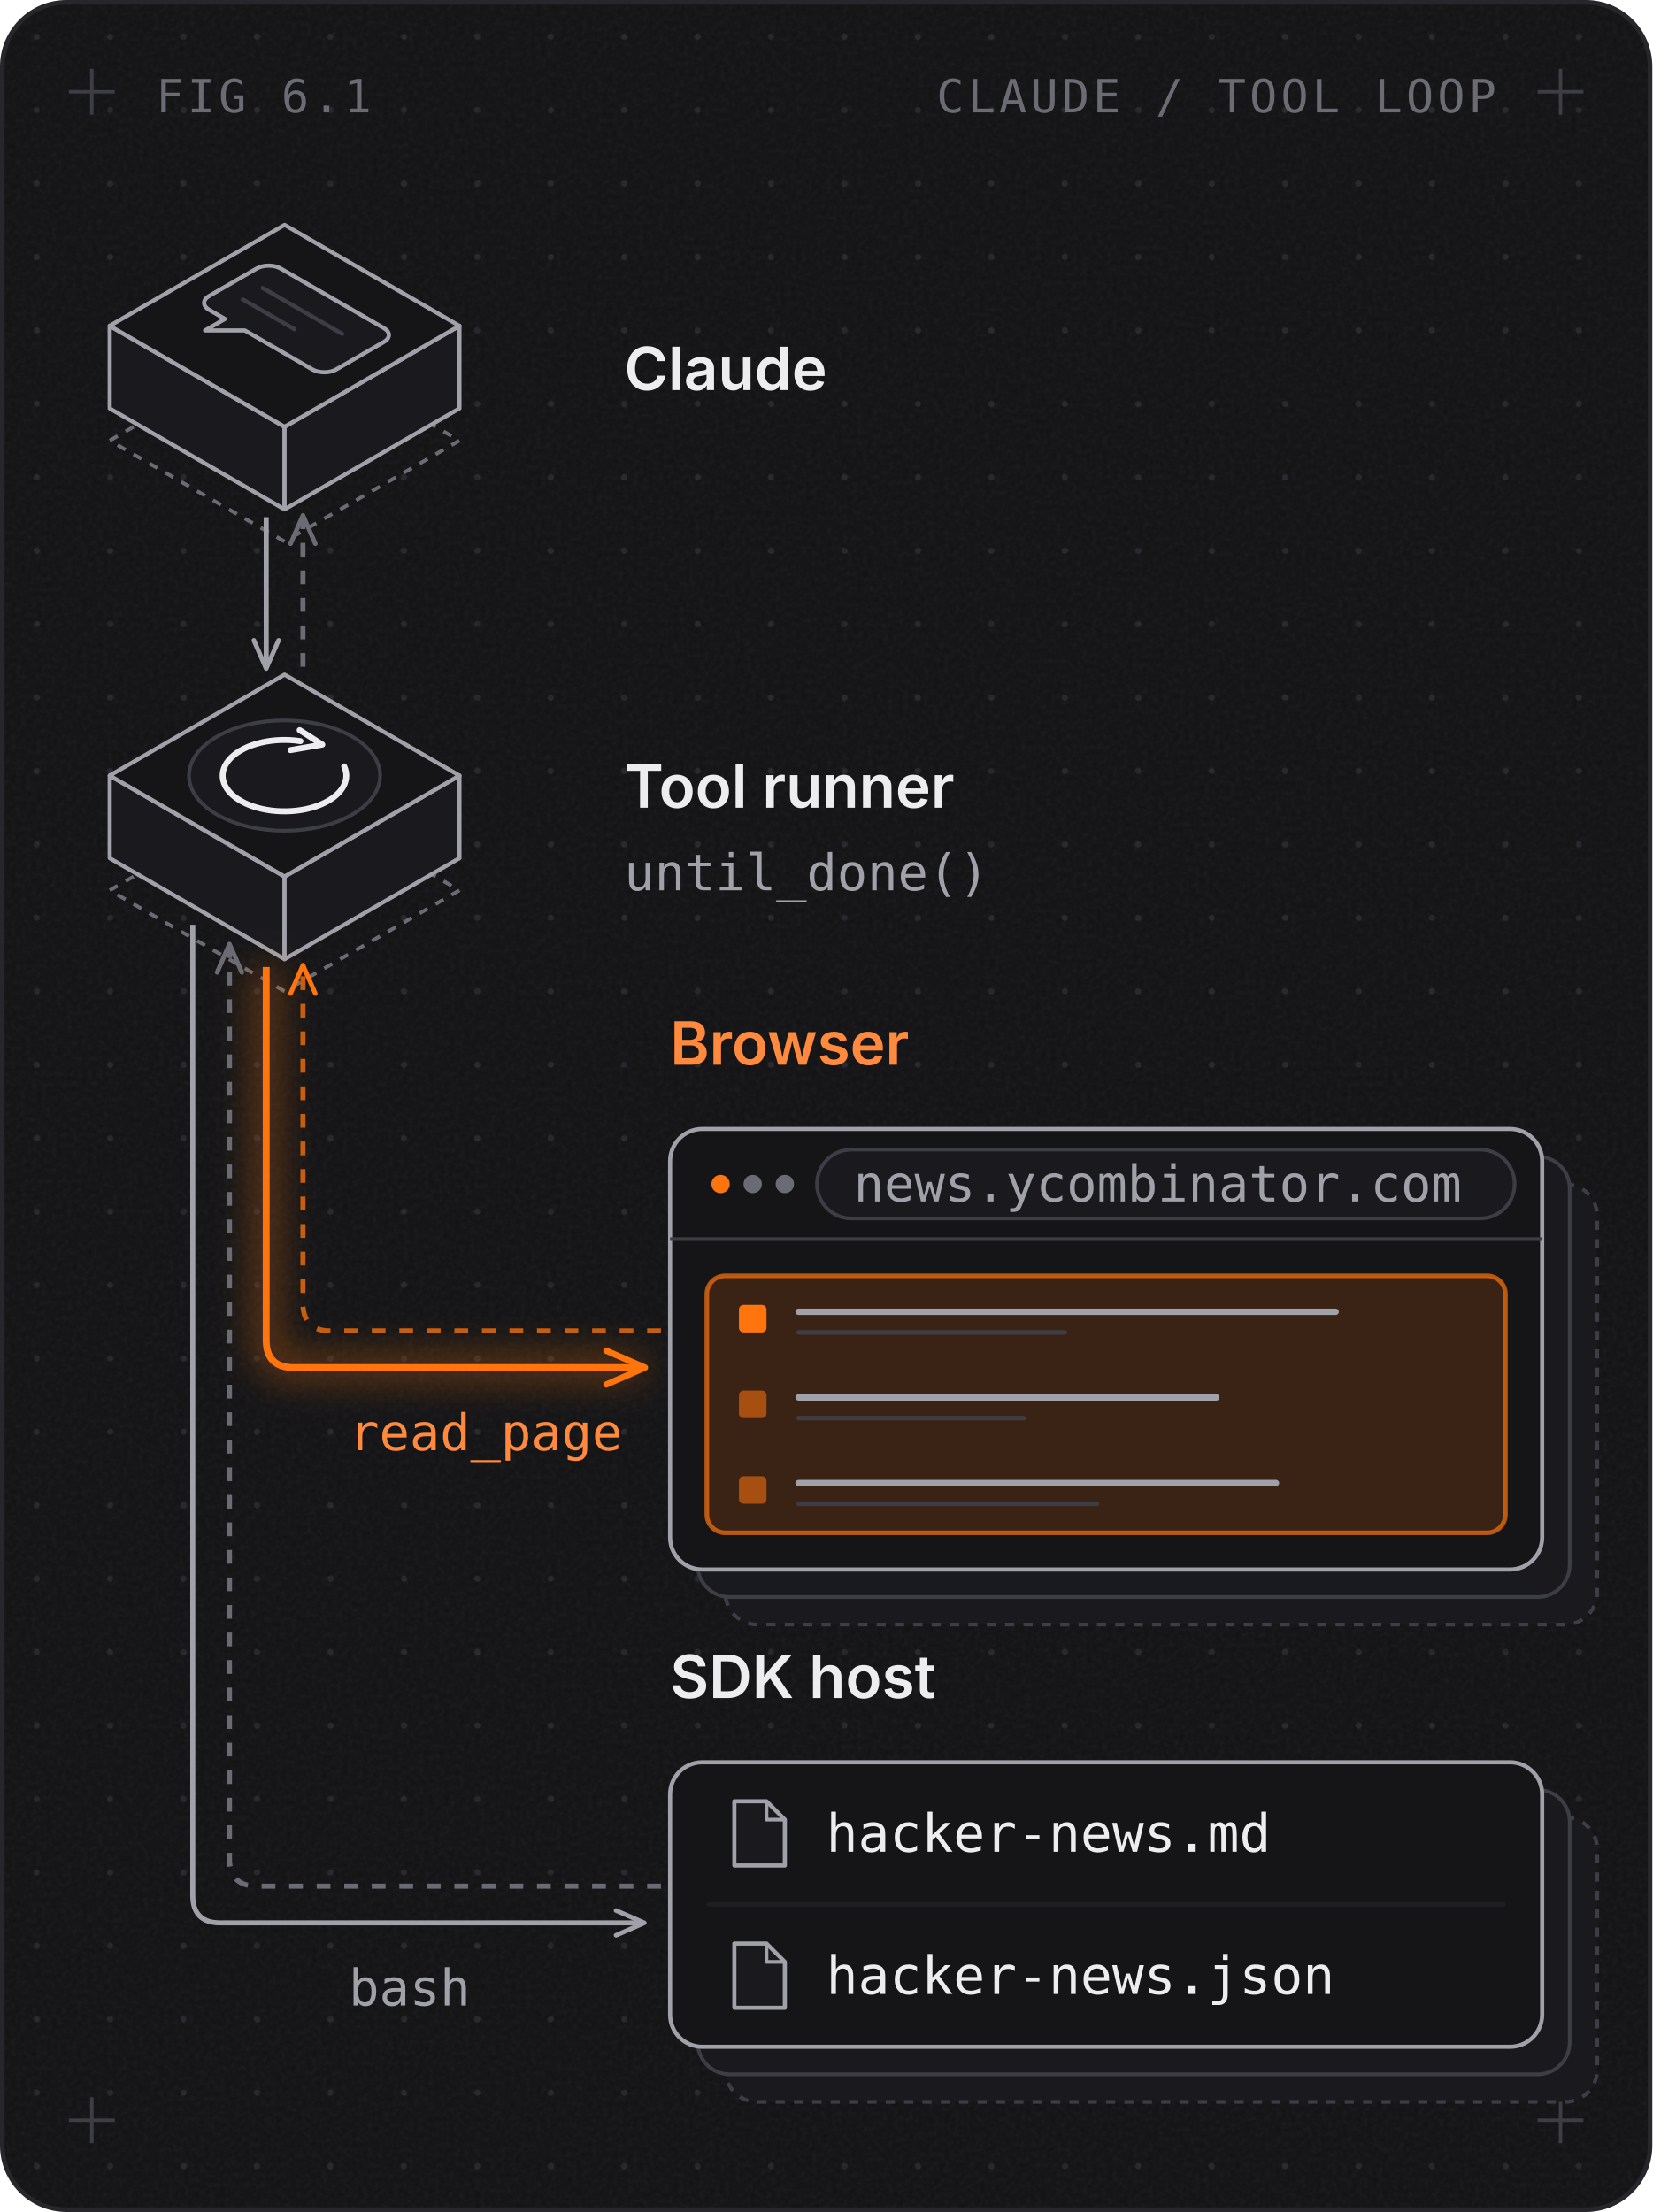
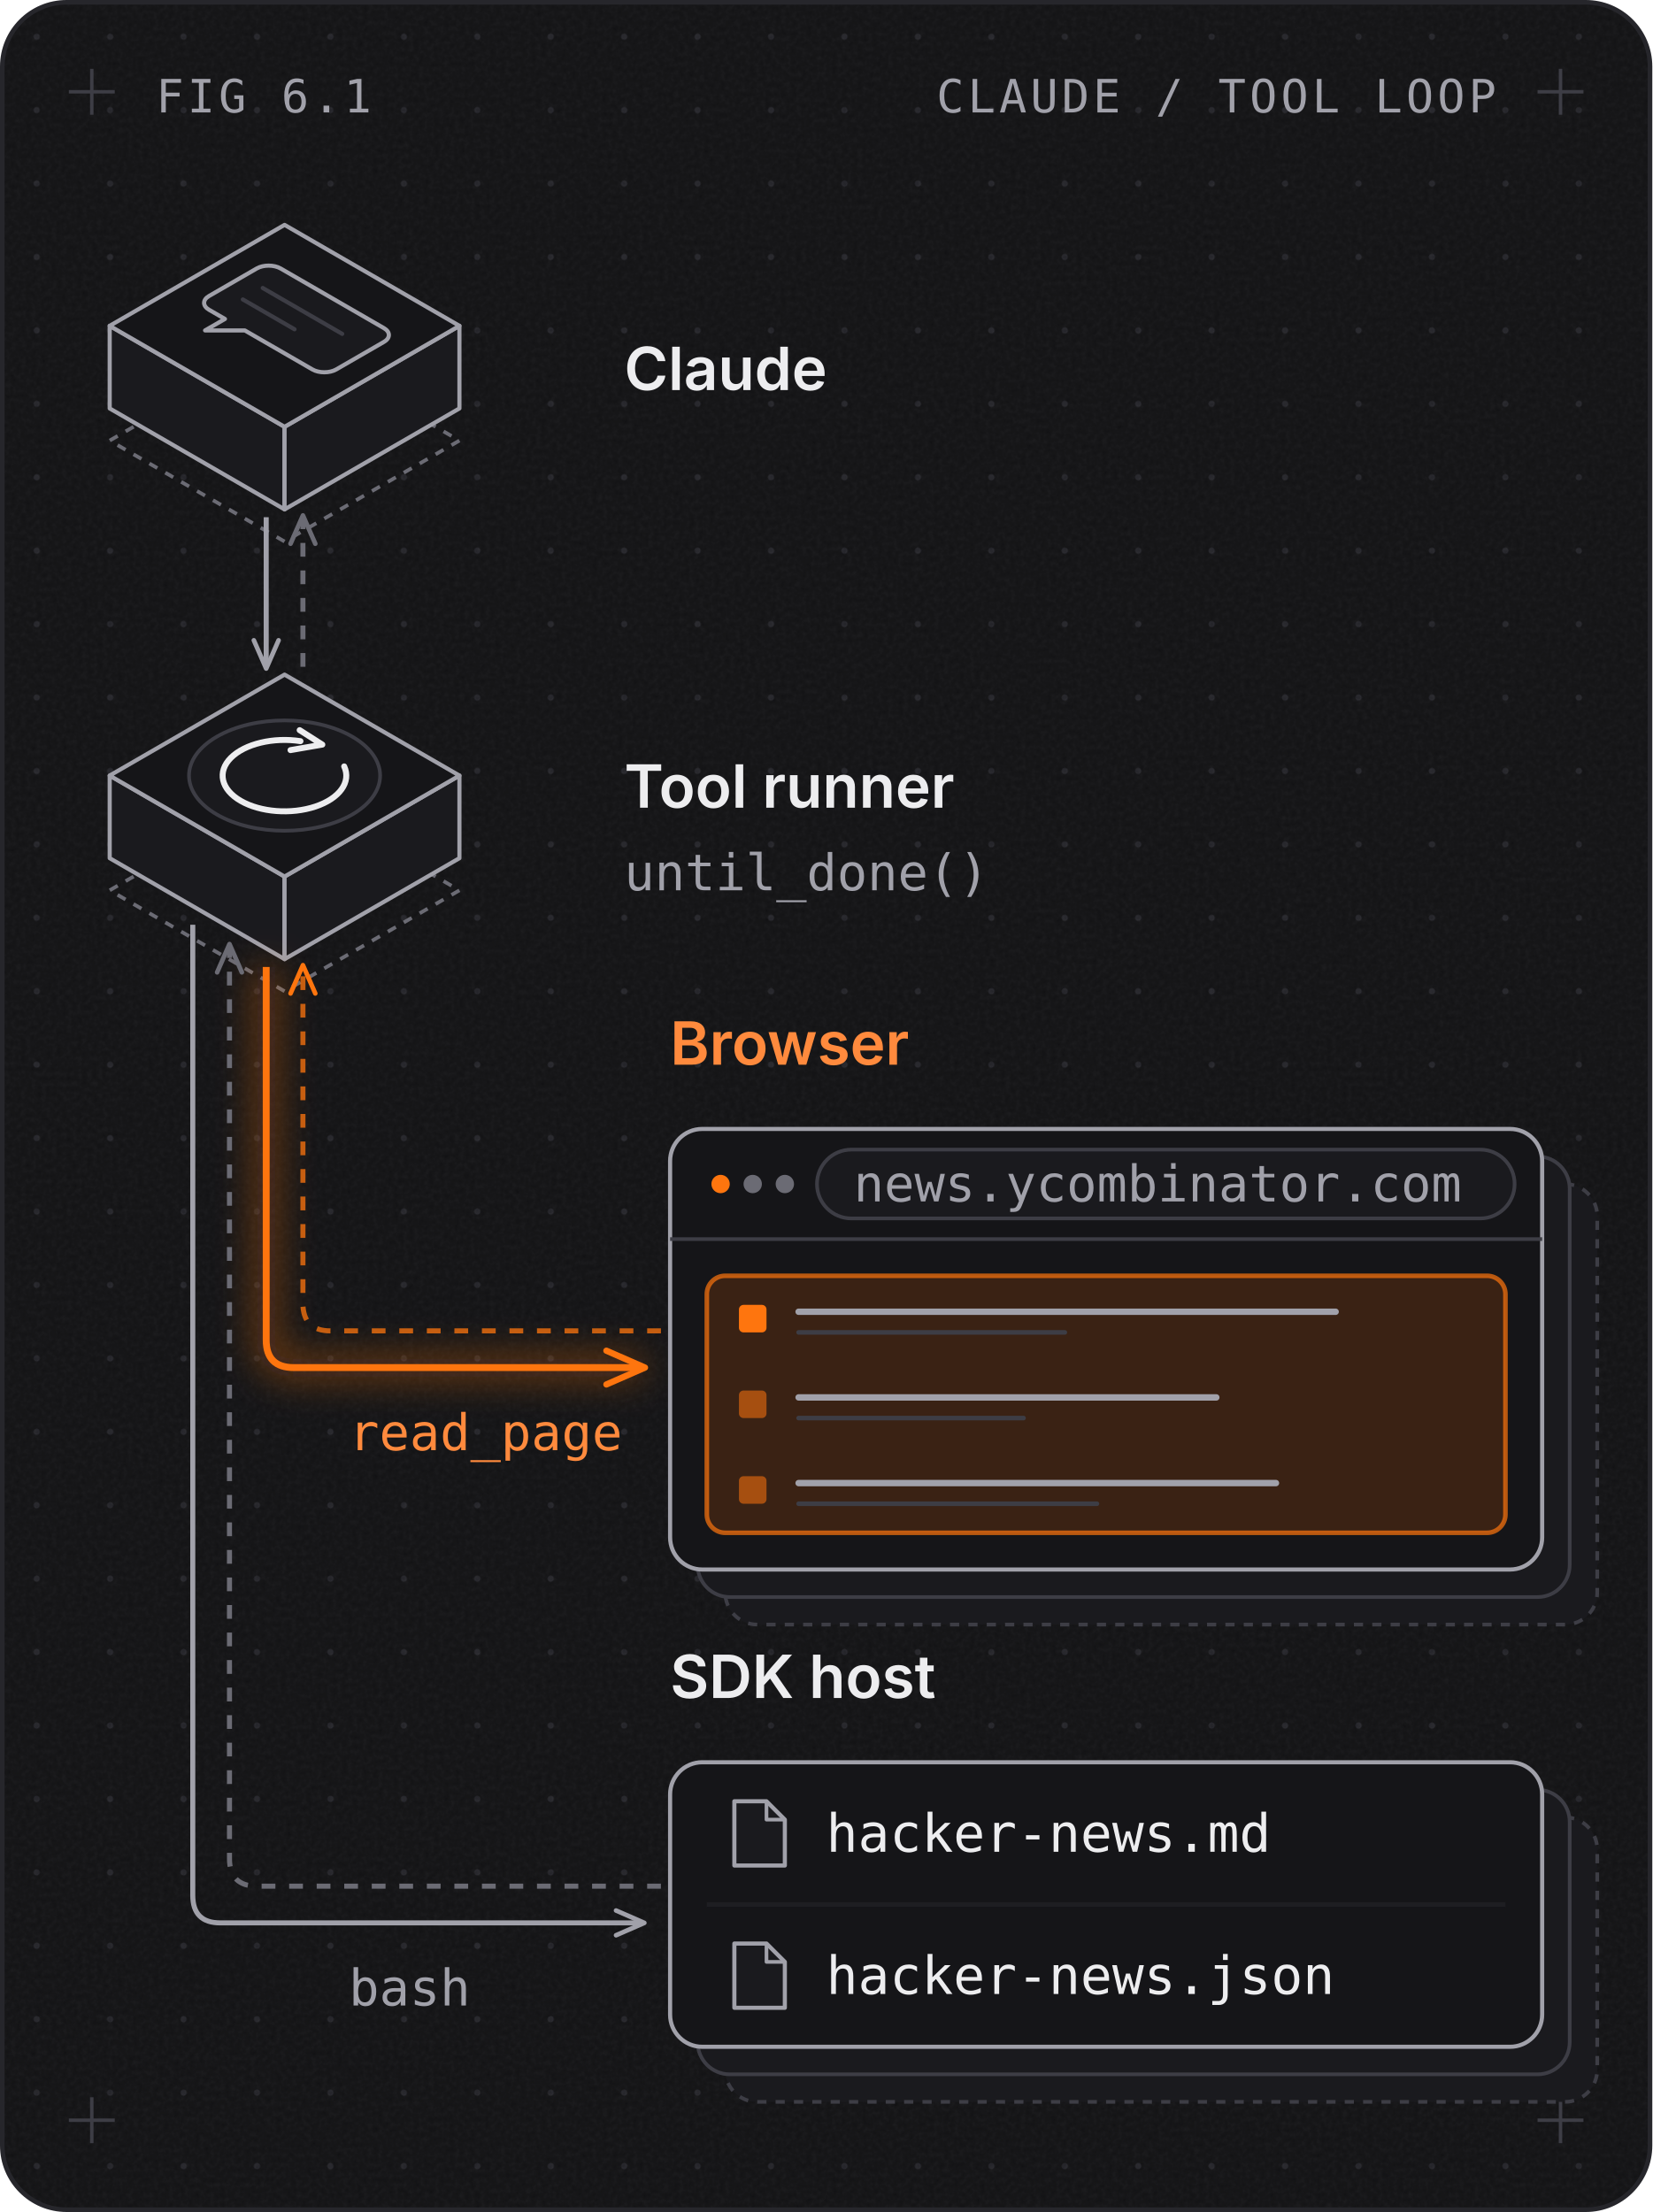
<svg xmlns="http://www.w3.org/2000/svg" viewBox="0 0 360 482" width="360" height="482" role="img" aria-labelledby="t d" fill="none">
  <style>.s{font-family:Geist, Inter, -apple-system, BlinkMacSystemFont, 'Segoe UI', Helvetica, Arial, sans-serif}.m{font-family:'Geist Mono', ui-monospace, SFMono-Regular, Menlo, monospace}text{font-kerning:normal}</style>
  <defs>
    <pattern id="dots" width="16" height="16" patternUnits="userSpaceOnUse">
      <circle cx="8" cy="8" r="0.7" fill="#232328" />
    </pattern>
    <filter id="grain" x="0" y="0" width="100%" height="100%">
      <feTurbulence type="fractalNoise" baseFrequency="0.9" numOctaves="2" seed="7" stitchTiles="stitch" />
      <feColorMatrix values="0 0 0 0 0.5  0 0 0 0 0.5  0 0 0 0 0.5  0 0 0 0.07 0" />
    </filter>
    <clipPath id="card">
      <rect x="0.5" y="0.5" width="359" height="481" rx="14" />
    </clipPath>
    <marker id="ah" viewBox="0 0 10 10" refX="8.5" refY="5" markerWidth="7" markerHeight="7" orient="auto">
      <path d="M1 1.5 L9 5 L1 8.5" stroke="#A1A1AA" stroke-width="1.3" fill="none" stroke-linecap="round" stroke-linejoin="round" />
    </marker>
    <marker id="ahr" viewBox="0 0 10 10" refX="8.5" refY="5" markerWidth="7" markerHeight="7" orient="auto">
      <path d="M1 1.5 L9 5 L1 8.5" stroke="#6B6B74" stroke-width="1.3" fill="none" stroke-linecap="round" stroke-linejoin="round" />
    </marker>
    <marker id="aho" viewBox="0 0 10 10" refX="8.5" refY="5" markerWidth="7" markerHeight="7" orient="auto">
      <path d="M1 1.5 L9 5 L1 8.5" stroke="#FE750E" stroke-width="1.3" fill="none" stroke-linecap="round" stroke-linejoin="round" />
    </marker>
    <filter id="glow" filterUnits="userSpaceOnUse" x="0" y="0" width="360" height="482">
      <feGaussianBlur stdDeviation="4" />
    </filter>
  </defs>
  <rect x="0.5" y="0.5" width="359" height="481" rx="14" fill="#111113" />
  <g clip-path="url(#card)">
    <rect width="360" height="482" fill="url(#dots)" />
    <rect width="360" height="482" filter="url(#grain)" />
  </g>
  <rect x="0.5" y="0.5" width="359" height="481" rx="14" fill="none" stroke="#26262B" />
  <path d="M15 20h10M20 15v10" stroke="#3D3D45" stroke-width="0.75" />
  <path d="M335 20h10M340 15v10" stroke="#3D3D45" stroke-width="0.75" />
  <path d="M15 462h10M20 457v10" stroke="#3D3D45" stroke-width="0.75" />
  <path d="M335 462h10M340 457v10" stroke="#3D3D45" stroke-width="0.75" />
-   <text x="34.0" y="24.5" font-size="10" fill="#6B6B74" letter-spacing="0.08em" class="m">FIG 6.1</text>
-   <text x="326.0" y="24.5" font-size="10" fill="#6B6B74" text-anchor="end" letter-spacing="0.08em" class="m">CLAUDE / TOOL LOOP</text>
+   <text x="34.0" y="24.5" font-size="10" fill="#A1A1AA" letter-spacing="0.08em" class="m">FIG 6.1</text>
+   <text x="326.0" y="24.5" font-size="10" fill="#A1A1AA" text-anchor="end" letter-spacing="0.08em" class="m">CLAUDE / TOOL LOOP</text>
  <polygon points="62.0,74.0 100.1,96.0 62.0,118.0 23.9,96.0" stroke="#6B6B74" stroke-width="0.8" stroke-dasharray="2 2" />
  <polygon points="23.9,71.0 62.0,93.0 62.0,111.0 23.9,89.0" fill="#1A1A1E" stroke="#A1A1AA" stroke-width="0.9" stroke-linejoin="round" />
  <polygon points="100.1,71.0 62.0,93.0 62.0,111.0 100.1,89.0" fill="#1A1A1E" stroke="#A1A1AA" stroke-width="0.9" stroke-linejoin="round" />
  <polygon points="62.0,49.0 100.1,71.0 62.0,93.0 23.9,71.0" fill="#151518" stroke="#A1A1AA" stroke-width="0.9" stroke-linejoin="round" />
  <g transform="matrix(0.866,0.5,-0.866,0.5,62.0,49.0)">
    <path d="M9 10h26a3 3 0 0 1 3 3v12a3 3 0 0 1-3 3H18l-5 5v-5H9a3 3 0 0 1-3-3V13a3 3 0 0 1 3-3z" fill="#1A1A1E" stroke="#A1A1AA" stroke-width="0.9" stroke-linejoin="round" vector-effect="non-scaling-stroke" />
    <path d="M11 16.5h20M11 21.5h13" stroke="#3D3D45" stroke-width="0.9" stroke-linecap="round" vector-effect="non-scaling-stroke" />
  </g>
  <polygon points="62.0,172.0 100.1,194.0 62.0,216.0 23.9,194.0" stroke="#6B6B74" stroke-width="0.8" stroke-dasharray="2 2" />
  <polygon points="23.9,169.0 62.0,191.0 62.0,209.0 23.9,187.0" fill="#1A1A1E" stroke="#A1A1AA" stroke-width="0.9" stroke-linejoin="round" />
  <polygon points="100.1,169.0 62.0,191.0 62.0,209.0 100.1,187.0" fill="#1A1A1E" stroke="#A1A1AA" stroke-width="0.9" stroke-linejoin="round" />
  <polygon points="62.0,147.0 100.1,169.0 62.0,191.0 23.9,169.0" fill="#151518" stroke="#A1A1AA" stroke-width="0.9" stroke-linejoin="round" />
  <g transform="matrix(0.866,0.5,-0.866,0.5,62.0,147.0)">
    <circle cx="22.0" cy="22.0" r="17" fill="#1A1A1E" stroke="#3D3D45" stroke-width="0.8" vector-effect="non-scaling-stroke" />
    <path d="M27.5 12.5A11 11 0 1 1 16.5 12.5" stroke="#EDEDEF" stroke-width="1.3" stroke-linecap="round" vector-effect="non-scaling-stroke" />
    <path d="M17.2 15.7L20.0 10.5L14.0 10.2" stroke="#EDEDEF" stroke-width="1.3" stroke-linecap="round" stroke-linejoin="round" vector-effect="non-scaling-stroke" />
  </g>
  <text x="136.0" y="85.0" font-size="13" fill="#EDEDEF" font-weight="600" class="s">Claude</text>
  <text x="136.0" y="176.0" font-size="13" fill="#EDEDEF" font-weight="600" class="s">Tool runner</text>
  <text x="136.0" y="194.0" font-size="11" fill="#A1A1AA" class="m">until_done()</text>
  <path d="M58 112.7V145.3" stroke="#A1A1AA" stroke-width="1.1" stroke-linejoin="round" marker-end="url(#ah)" />
  <path d="M66 145.3V112.7" stroke="#6B6B74" stroke-width="1.1" stroke-dasharray="3 3" stroke-linejoin="round" marker-end="url(#ahr)" />
  <path d="M58 210.7V292.0Q58 298.0 64 298.0H140" stroke="#FE750E" stroke-width="4" stroke-opacity="0.5" filter="url(#glow)" />
  <path d="M58 210.7V292.0Q58 298.0 64 298.0H140" stroke="#FE750E" stroke-width="1.5" stroke-linejoin="round" marker-end="url(#aho)" />
  <path d="M144 290.0H72Q66 290.0 66 284.0V210.7" stroke="#FE750E" stroke-width="1.1" stroke-dasharray="3 3" stroke-opacity=".75" stroke-linejoin="round" marker-end="url(#aho)" />
  <path d="M42 201.5V413.0Q42 419.0 48 419.0H140" stroke="#A1A1AA" stroke-width="1.1" stroke-linejoin="round" marker-end="url(#ah)" />
  <path d="M144 411.0H56Q50 411.0 50 405.0V206.1" stroke="#6B6B74" stroke-width="1.1" stroke-dasharray="3 3" stroke-linejoin="round" marker-end="url(#ahr)" />
  <text x="76.0" y="316.0" font-size="11" fill="#FF8A3D" font-weight="500" class="m">read_page</text>
  <text x="76.0" y="437.0" font-size="11" fill="#A1A1AA" font-weight="500" class="m">bash</text>
  <rect x="158" y="258" width="190" height="96" rx="7" fill="#1A1A1E" stroke="#3D3D45" stroke-width="0.8" stroke-dasharray="2 2" />
  <rect x="152" y="252" width="190" height="96" rx="7" fill="#1A1A1E" stroke="#3D3D45" stroke-width="0.8" />
  <rect x="146" y="246" width="190" height="96" rx="7" fill="#151518" stroke="#A1A1AA" stroke-width="0.9" />
  <path d="M146 270H336" stroke="#3D3D45" stroke-width="0.8" />
  <circle cx="157" cy="258" r="2" fill="#FE750E" />
  <circle cx="164" cy="258" r="2" fill="#6B6B74" />
  <circle cx="171" cy="258" r="2" fill="#6B6B74" />
  <rect x="178" y="250.5" width="152" height="15" rx="7.5" fill="#1A1A1E" stroke="#3D3D45" stroke-width="0.8" />
  <text x="186.0" y="261.8" font-size="11" fill="#A1A1AA" class="m">news.ycombinator.com</text>
  <rect x="154" y="278" width="174" height="56" rx="4" fill="#3A2214" stroke="#FE750E" stroke-width="1" stroke-opacity=".7" />
  <rect x="161" y="284.333" width="6" height="6" rx="1" fill="#FE750E" fill-opacity="1" />
  <path d="M174 285.833H291" stroke="#A1A1AA" stroke-width="1.4" stroke-linecap="round" />
  <path d="M174 290.333H232" stroke="#3D3D45" stroke-width="1" stroke-linecap="round" />
  <rect x="161" y="303.0" width="6" height="6" rx="1" fill="#FE750E" fill-opacity="0.55" />
  <path d="M174 304.5H265" stroke="#A1A1AA" stroke-width="1.4" stroke-linecap="round" />
  <path d="M174 309.0H223" stroke="#3D3D45" stroke-width="1" stroke-linecap="round" />
  <rect x="161" y="321.667" width="6" height="6" rx="1" fill="#FE750E" fill-opacity="0.55" />
  <path d="M174 323.167H278" stroke="#A1A1AA" stroke-width="1.4" stroke-linecap="round" />
  <path d="M174 327.667H239" stroke="#3D3D45" stroke-width="1" stroke-linecap="round" />
  <rect x="158" y="396" width="190" height="62" rx="7" fill="#1A1A1E" stroke="#3D3D45" stroke-width="0.8" stroke-dasharray="2 2" />
  <rect x="152" y="390" width="190" height="62" rx="7" fill="#1A1A1E" stroke="#3D3D45" stroke-width="0.8" />
  <rect x="146" y="384" width="190" height="62" rx="7" fill="#151518" stroke="#A1A1AA" stroke-width="0.9" />
  <path d="M154 415.0H328" stroke="#1E1E22" stroke-width="1" />
  <path d="M160 392.5h7l4 4v10h-11z" fill="#1A1A1E" stroke="#A1A1AA" stroke-width="0.9" stroke-linejoin="round" />
  <path d="M167 392.5v4h4" stroke="#A1A1AA" stroke-width="0.8" stroke-linejoin="round" />
  <text x="180.0" y="403.5" font-size="11.5" fill="#EDEDEF" class="m">hacker-news.md</text>
  <path d="M160 423.5h7l4 4v10h-11z" fill="#1A1A1E" stroke="#A1A1AA" stroke-width="0.9" stroke-linejoin="round" />
  <path d="M167 423.5v4h4" stroke="#A1A1AA" stroke-width="0.8" stroke-linejoin="round" />
  <text x="180.0" y="434.5" font-size="11.5" fill="#EDEDEF" class="m">hacker-news.json</text>
  <text x="146.0" y="232.0" font-size="13" fill="#FF8A3D" font-weight="600" class="s">Browser</text>
  <text x="146.0" y="370.0" font-size="13" fill="#EDEDEF" font-weight="600" class="s">SDK host</text>
</svg>
